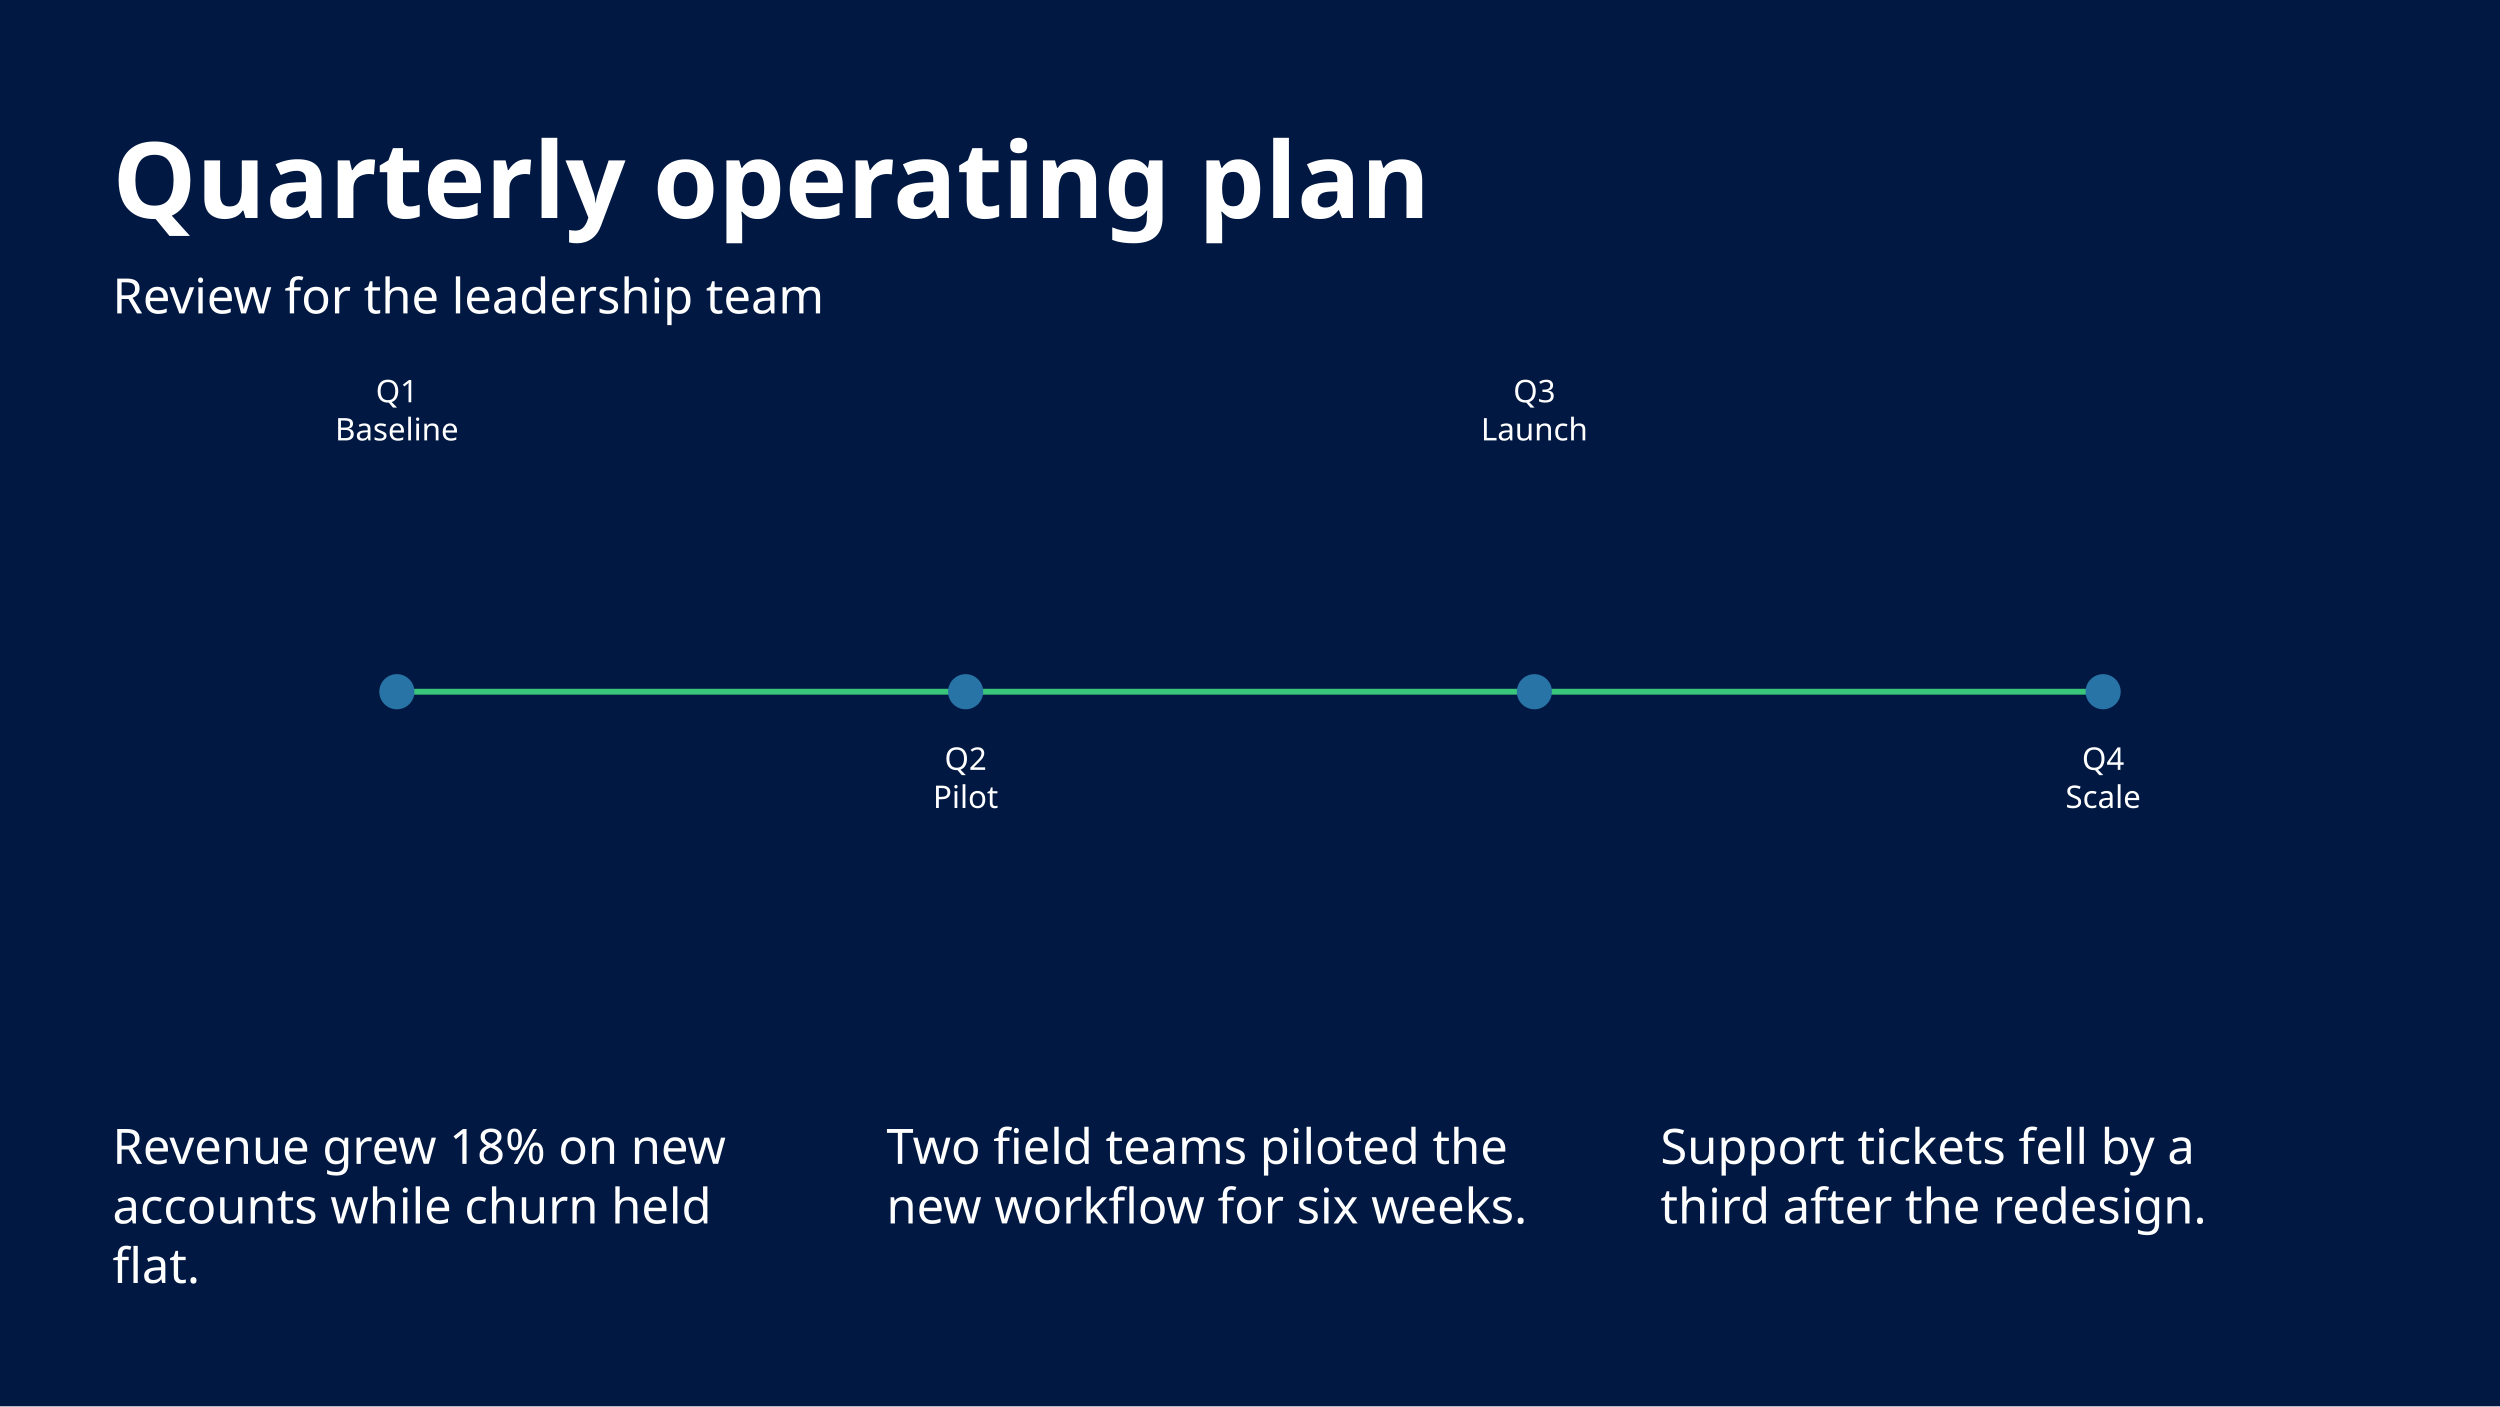
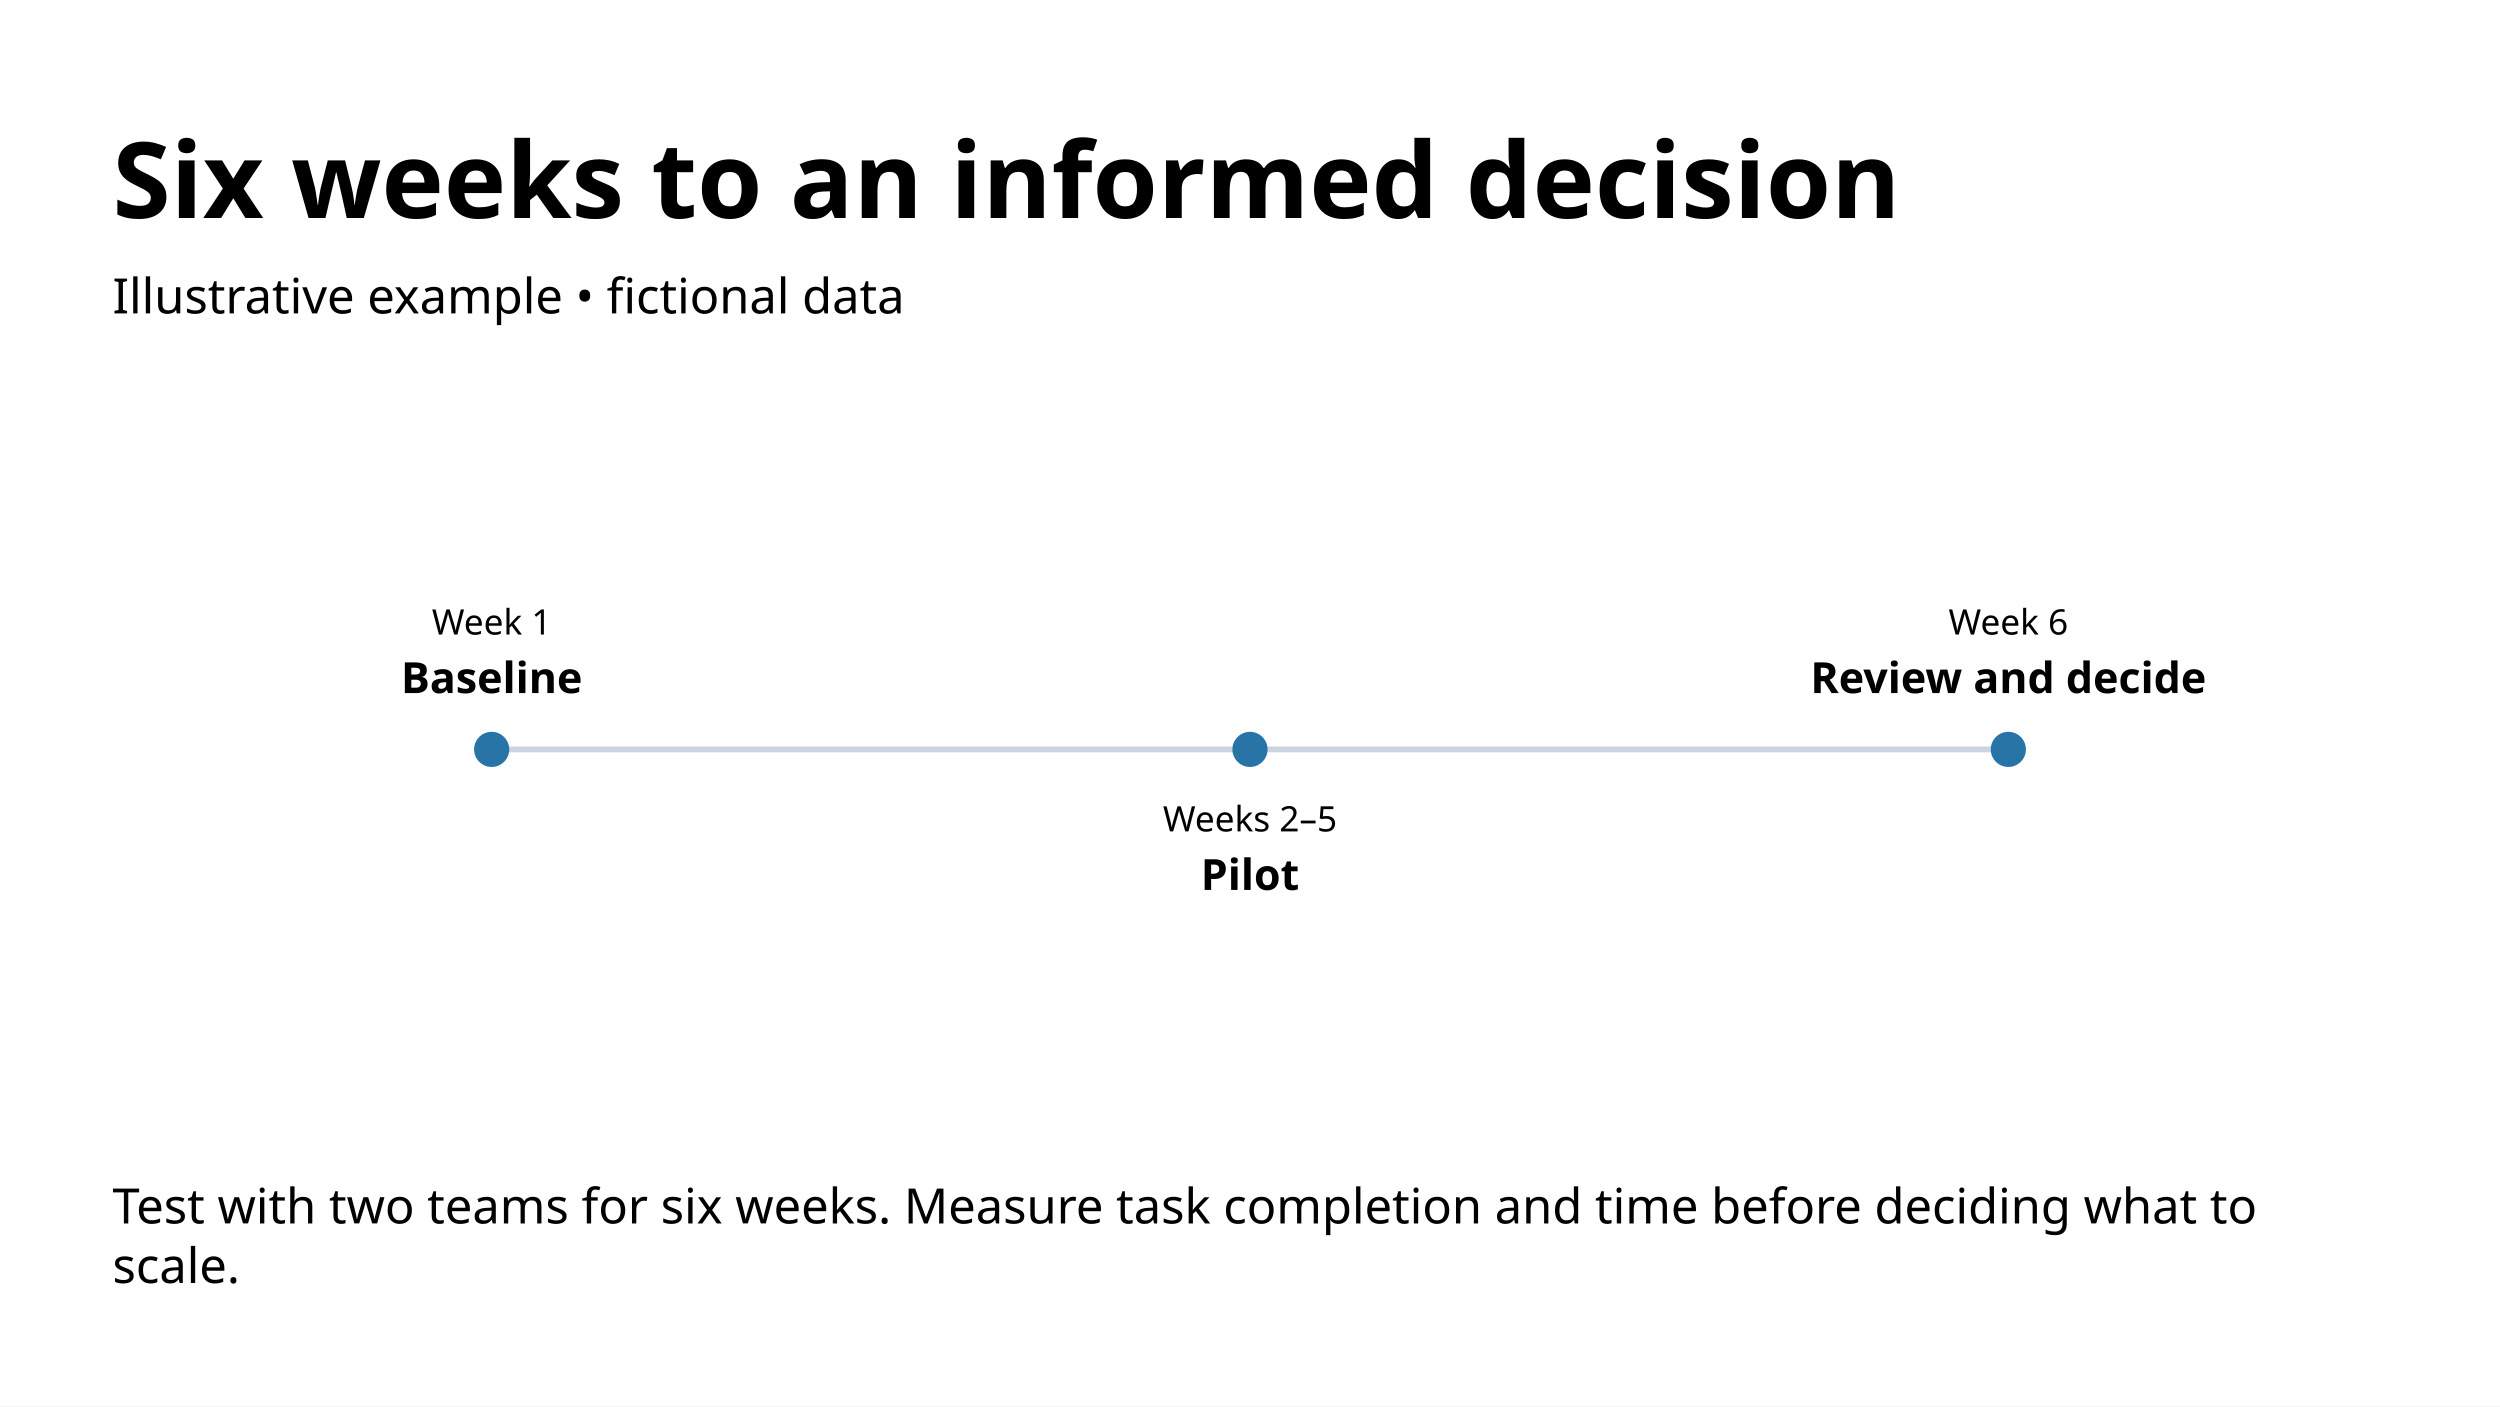
- <svg xmlns="http://www.w3.org/2000/svg" aria-label="Quarterly operating plan" aria-roledescription="slide" height="720" role="group" viewBox="0 0 1280 720" width="1280">
-   <rect aria-hidden="true" fill="#011842" height="720" opacity="1" width="1280" x="0" y="0" />
+ <svg xmlns="http://www.w3.org/2000/svg" aria-label="Six weeks to an informed decision" aria-roledescription="slide" height="720" role="group" viewBox="0 0 1280 720" width="1280">
+   <rect aria-hidden="true" fill="#FFFFFF" height="720" opacity="1" width="1280" x="0" y="0" />
  <g>
-     <text fill="#FFFFFF" font-family="Aptos Display, sans-serif" font-size="54" font-weight="700" style="white-space:pre" text-anchor="start" x="57.6" xml:space="preserve" y="111.6">Quarterly operating plan</text>
+     <text fill="#000000" font-family="Aptos Display, sans-serif" font-size="54" font-weight="700" style="white-space:pre" text-anchor="start" x="57.6" xml:space="preserve" y="111.6">Six weeks to an informed decision</text>
  </g>
  <g>
-     <text fill="#FFFFFF" font-family="Aptos, sans-serif" font-size="25" font-weight="400" style="white-space:pre" text-anchor="start" x="57.6" xml:space="preserve" y="160.48">Review for the leadership team</text>
+     <text fill="#000000" font-family="Aptos, sans-serif" font-size="25" font-weight="400" style="white-space:pre" text-anchor="start" x="57.6" xml:space="preserve" y="160.48">Illustrative example • fictional data</text>
  </g>
  <g>
-     <line aria-hidden="true" stroke="#3AC67A" stroke-width="3" x1="203.2" x2="1076.8" y1="354.163" y2="354.163" />
-     <circle aria-hidden="true" cx="203.2" cy="354.163" fill="#2874A6" r="9" />
-     <circle aria-hidden="true" cx="494.4" cy="354.163" fill="#2874A6" r="9" />
-     <circle aria-hidden="true" cx="785.6" cy="354.163" fill="#2874A6" r="9" />
-     <circle aria-hidden="true" cx="1076.8" cy="354.163" fill="#2874A6" r="9" />
+     <line aria-hidden="true" stroke="#CBD5E1" stroke-width="3" x1="251.733" x2="1028.267" y1="383.69" y2="383.69" />
+     <circle aria-hidden="true" cx="251.733" cy="383.69" fill="#2874A6" r="9" />
+     <circle aria-hidden="true" cx="640" cy="383.69" fill="#2874A6" r="9" />
+     <circle aria-hidden="true" cx="1028.267" cy="383.69" fill="#2874A6" r="9" />
    <g>
      <g>
-         <text fill="#FFFFFF" font-family="Aptos, sans-serif" font-size="16" font-weight="500" style="white-space:pre" text-anchor="middle" x="203.2" xml:space="preserve" y="205.98">Q1</text>
+         <text fill="#000000" font-family="Aptos, sans-serif" font-size="18" font-weight="500" style="white-space:pre" text-anchor="middle" x="251.733" xml:space="preserve" y="324.89">Week 1</text>
      </g>
    </g>
    <g>
      <g>
-         <text fill="#FFFFFF" font-family="Aptos, sans-serif" font-size="16" font-weight="500" style="white-space:pre" text-anchor="middle" x="203.2" xml:space="preserve" y="225.5">Baseline</text>
+         <text fill="#000000" font-family="Aptos, sans-serif" font-size="22" font-weight="600" style="white-space:pre" text-anchor="middle" x="251.733" xml:space="preserve" y="354.85">Baseline</text>
      </g>
    </g>
    <g>
      <g>
-         <text fill="#FFFFFF" font-family="Aptos, sans-serif" font-size="16" font-weight="500" style="white-space:pre" text-anchor="middle" x="494.4" xml:space="preserve" y="394.163">Q2</text>
+         <text fill="#000000" font-family="Aptos, sans-serif" font-size="18" font-weight="500" style="white-space:pre" text-anchor="middle" x="640" xml:space="preserve" y="425.69">Weeks 2–5</text>
      </g>
    </g>
    <g>
      <g>
-         <text fill="#FFFFFF" font-family="Aptos, sans-serif" font-size="16" font-weight="500" style="white-space:pre" text-anchor="middle" x="494.4" xml:space="preserve" y="413.683">Pilot</text>
+         <text fill="#000000" font-family="Aptos, sans-serif" font-size="22" font-weight="600" style="white-space:pre" text-anchor="middle" x="640" xml:space="preserve" y="455.65">Pilot</text>
      </g>
    </g>
    <g>
      <g>
-         <text fill="#FFFFFF" font-family="Aptos, sans-serif" font-size="16" font-weight="500" style="white-space:pre" text-anchor="middle" x="785.6" xml:space="preserve" y="205.98">Q3</text>
+         <text fill="#000000" font-family="Aptos, sans-serif" font-size="18" font-weight="500" style="white-space:pre" text-anchor="middle" x="1028.267" xml:space="preserve" y="324.89">Week 6</text>
      </g>
    </g>
    <g>
      <g>
-         <text fill="#FFFFFF" font-family="Aptos, sans-serif" font-size="16" font-weight="500" style="white-space:pre" text-anchor="middle" x="785.6" xml:space="preserve" y="225.5">Launch</text>
-       </g>
-     </g>
-     <g>
-       <g>
-         <text fill="#FFFFFF" font-family="Aptos, sans-serif" font-size="16" font-weight="500" style="white-space:pre" text-anchor="middle" x="1076.8" xml:space="preserve" y="394.163">Q4</text>
-       </g>
-     </g>
-     <g>
-       <g>
-         <text fill="#FFFFFF" font-family="Aptos, sans-serif" font-size="16" font-weight="500" style="white-space:pre" text-anchor="middle" x="1076.8" xml:space="preserve" y="413.683">Scale</text>
+         <text fill="#000000" font-family="Aptos, sans-serif" font-size="22" font-weight="600" style="white-space:pre" text-anchor="middle" x="1028.267" xml:space="preserve" y="354.85">Review and decide</text>
      </g>
    </g>
  </g>
  <g>
-     <text fill="#FFFFFF" font-family="Aptos, sans-serif" font-size="25" font-weight="400" style="white-space:pre" text-anchor="start" x="57.6" xml:space="preserve" y="595.9">Revenue grew 18% on new </text>
-     <text fill="#FFFFFF" font-family="Aptos, sans-serif" font-size="25" font-weight="400" style="white-space:pre" text-anchor="start" x="57.6" xml:space="preserve" y="626.4">accounts while churn held </text>
-     <text fill="#FFFFFF" font-family="Aptos, sans-serif" font-size="25" font-weight="400" style="white-space:pre" text-anchor="start" x="57.6" xml:space="preserve" y="656.9">flat.</text>
-   </g>
-   <g>
-     <text fill="#FFFFFF" font-family="Aptos, sans-serif" font-size="25" font-weight="400" style="white-space:pre" text-anchor="start" x="453.867" xml:space="preserve" y="595.9">Two field teams piloted the </text>
-     <text fill="#FFFFFF" font-family="Aptos, sans-serif" font-size="25" font-weight="400" style="white-space:pre" text-anchor="start" x="453.867" xml:space="preserve" y="626.4">new workflow for six weeks.</text>
-   </g>
-   <g>
-     <text fill="#FFFFFF" font-family="Aptos, sans-serif" font-size="25" font-weight="400" style="white-space:pre" text-anchor="start" x="850.133" xml:space="preserve" y="595.9">Support tickets fell by a </text>
-     <text fill="#FFFFFF" font-family="Aptos, sans-serif" font-size="25" font-weight="400" style="white-space:pre" text-anchor="start" x="850.133" xml:space="preserve" y="626.4">third after the redesign.</text>
+     <text fill="#000000" font-family="Aptos, sans-serif" font-size="25" font-weight="400" style="white-space:pre" text-anchor="start" x="57.6" xml:space="preserve" y="626.4">Test with two teams for six weeks. Measure task completion and time before deciding what to </text>
+     <text fill="#000000" font-family="Aptos, sans-serif" font-size="25" font-weight="400" style="white-space:pre" text-anchor="start" x="57.6" xml:space="preserve" y="656.9">scale.</text>
  </g>
</svg>
